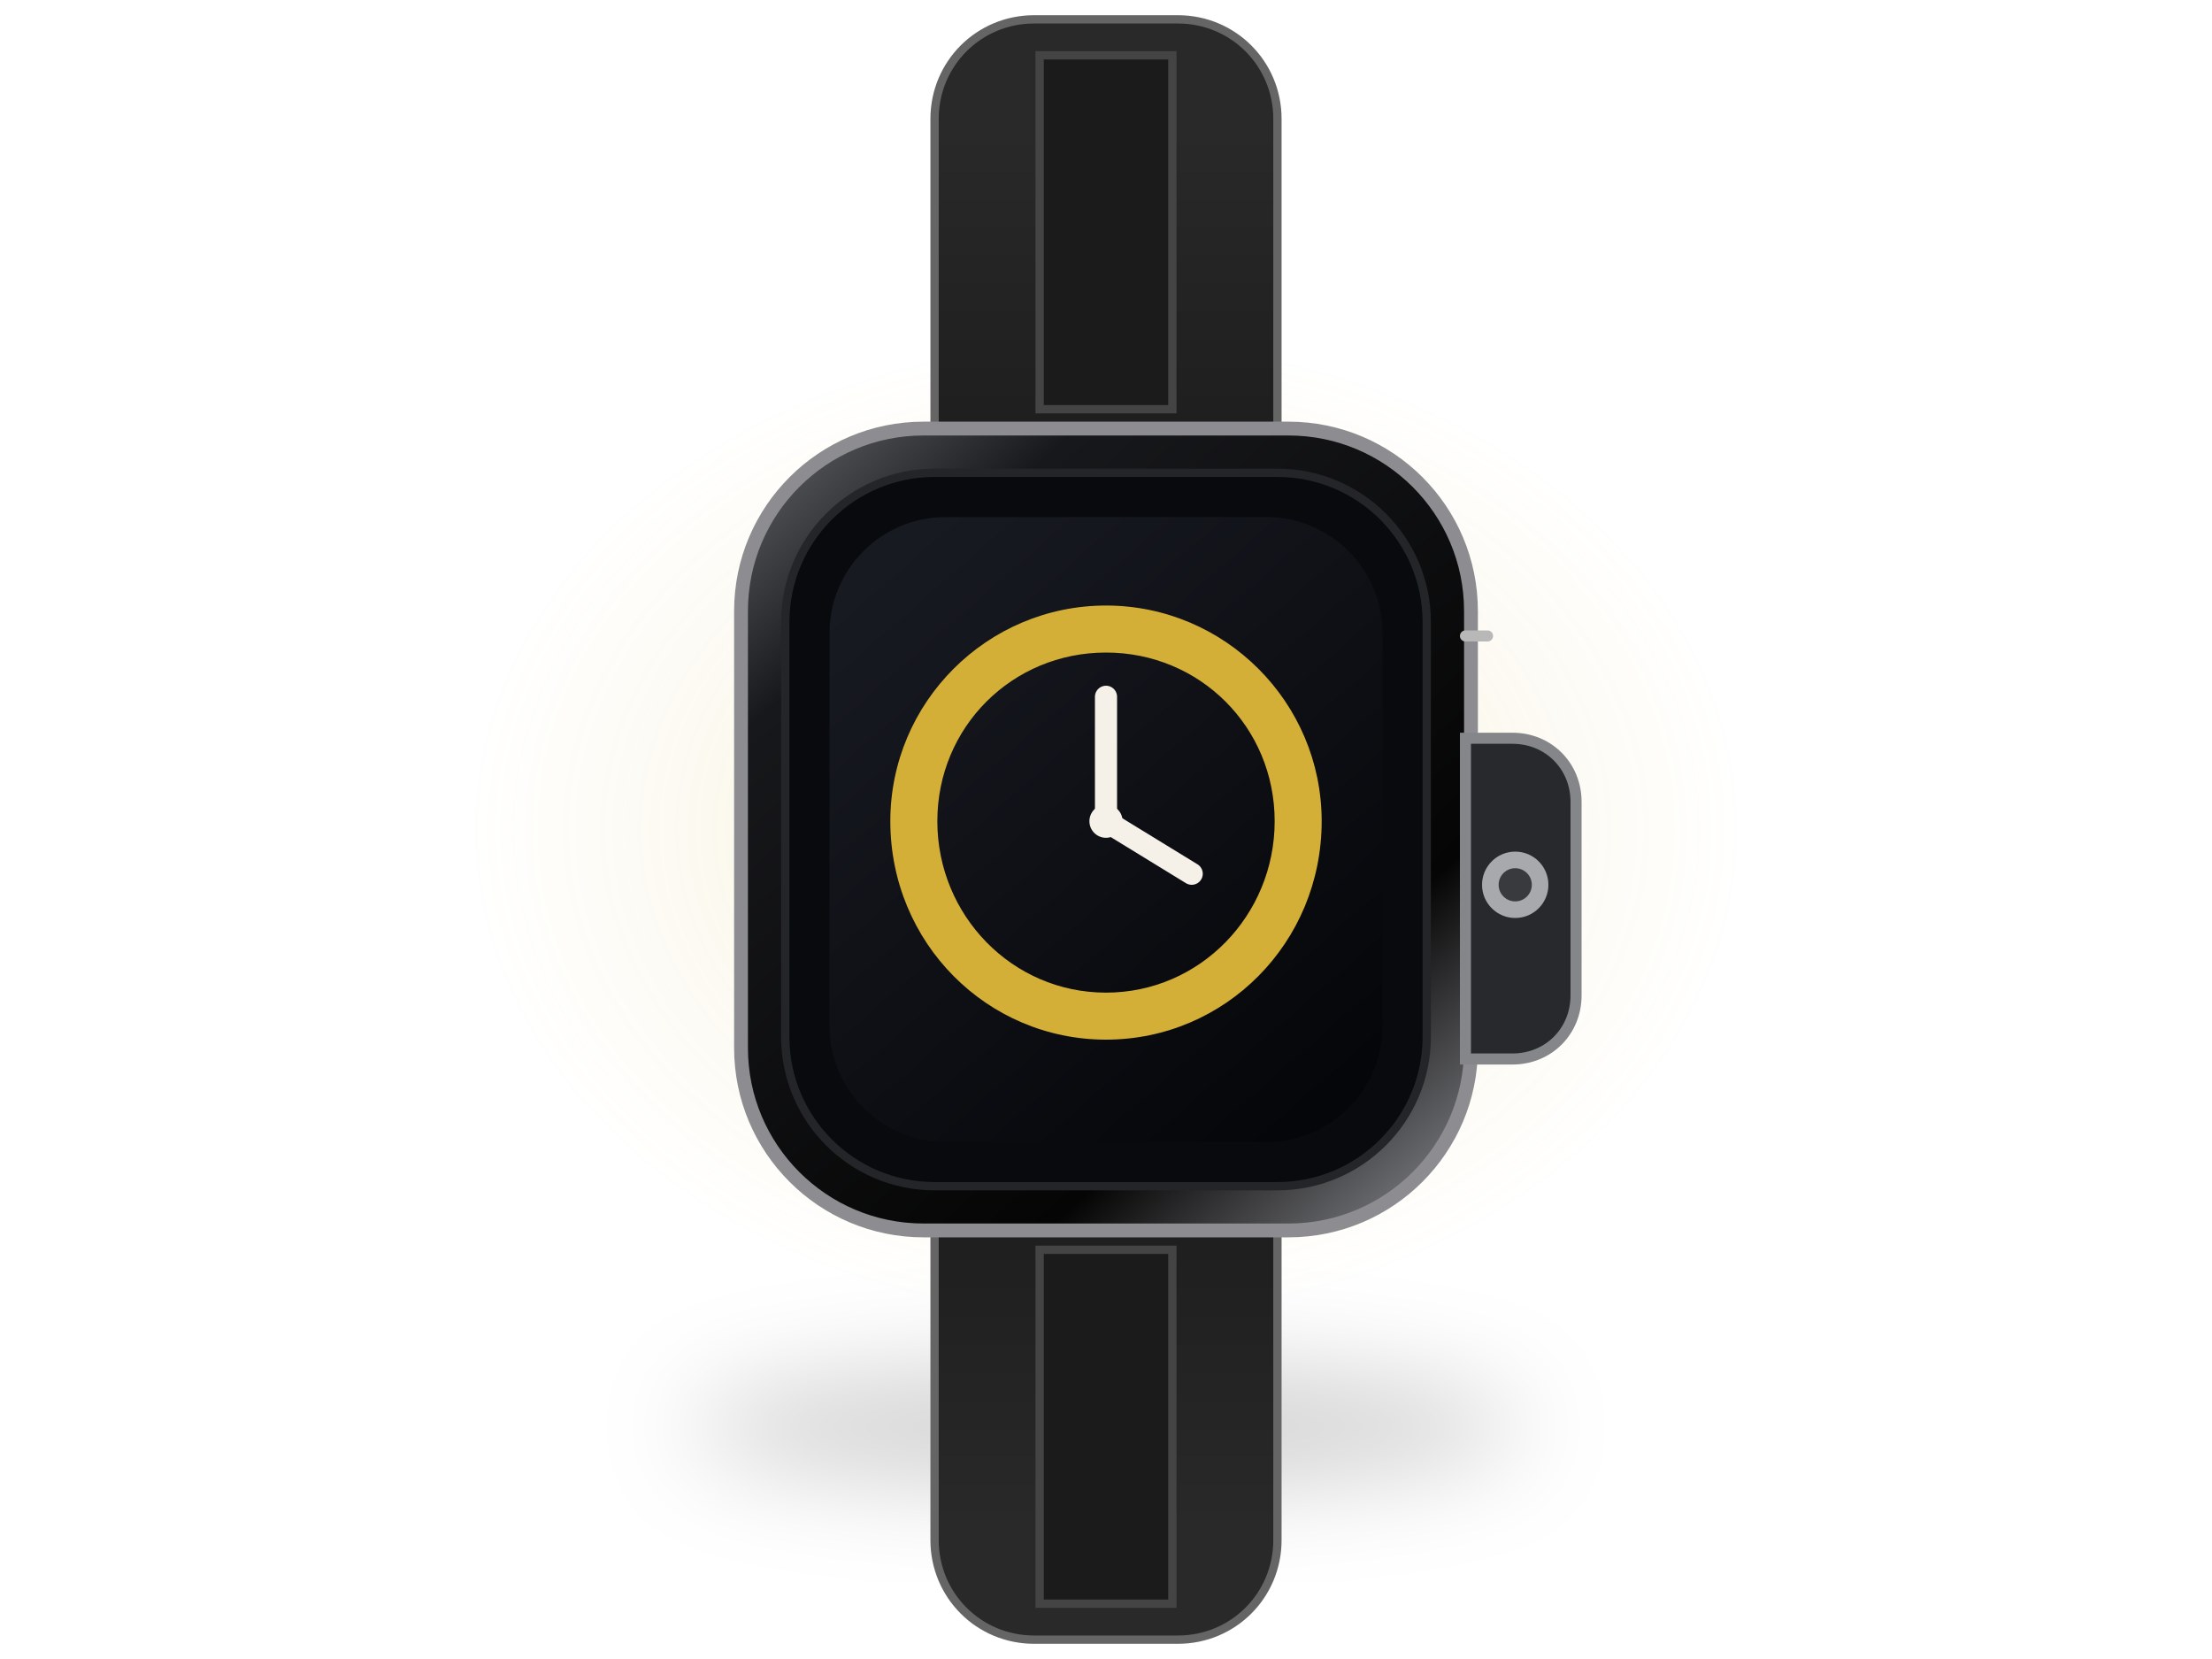
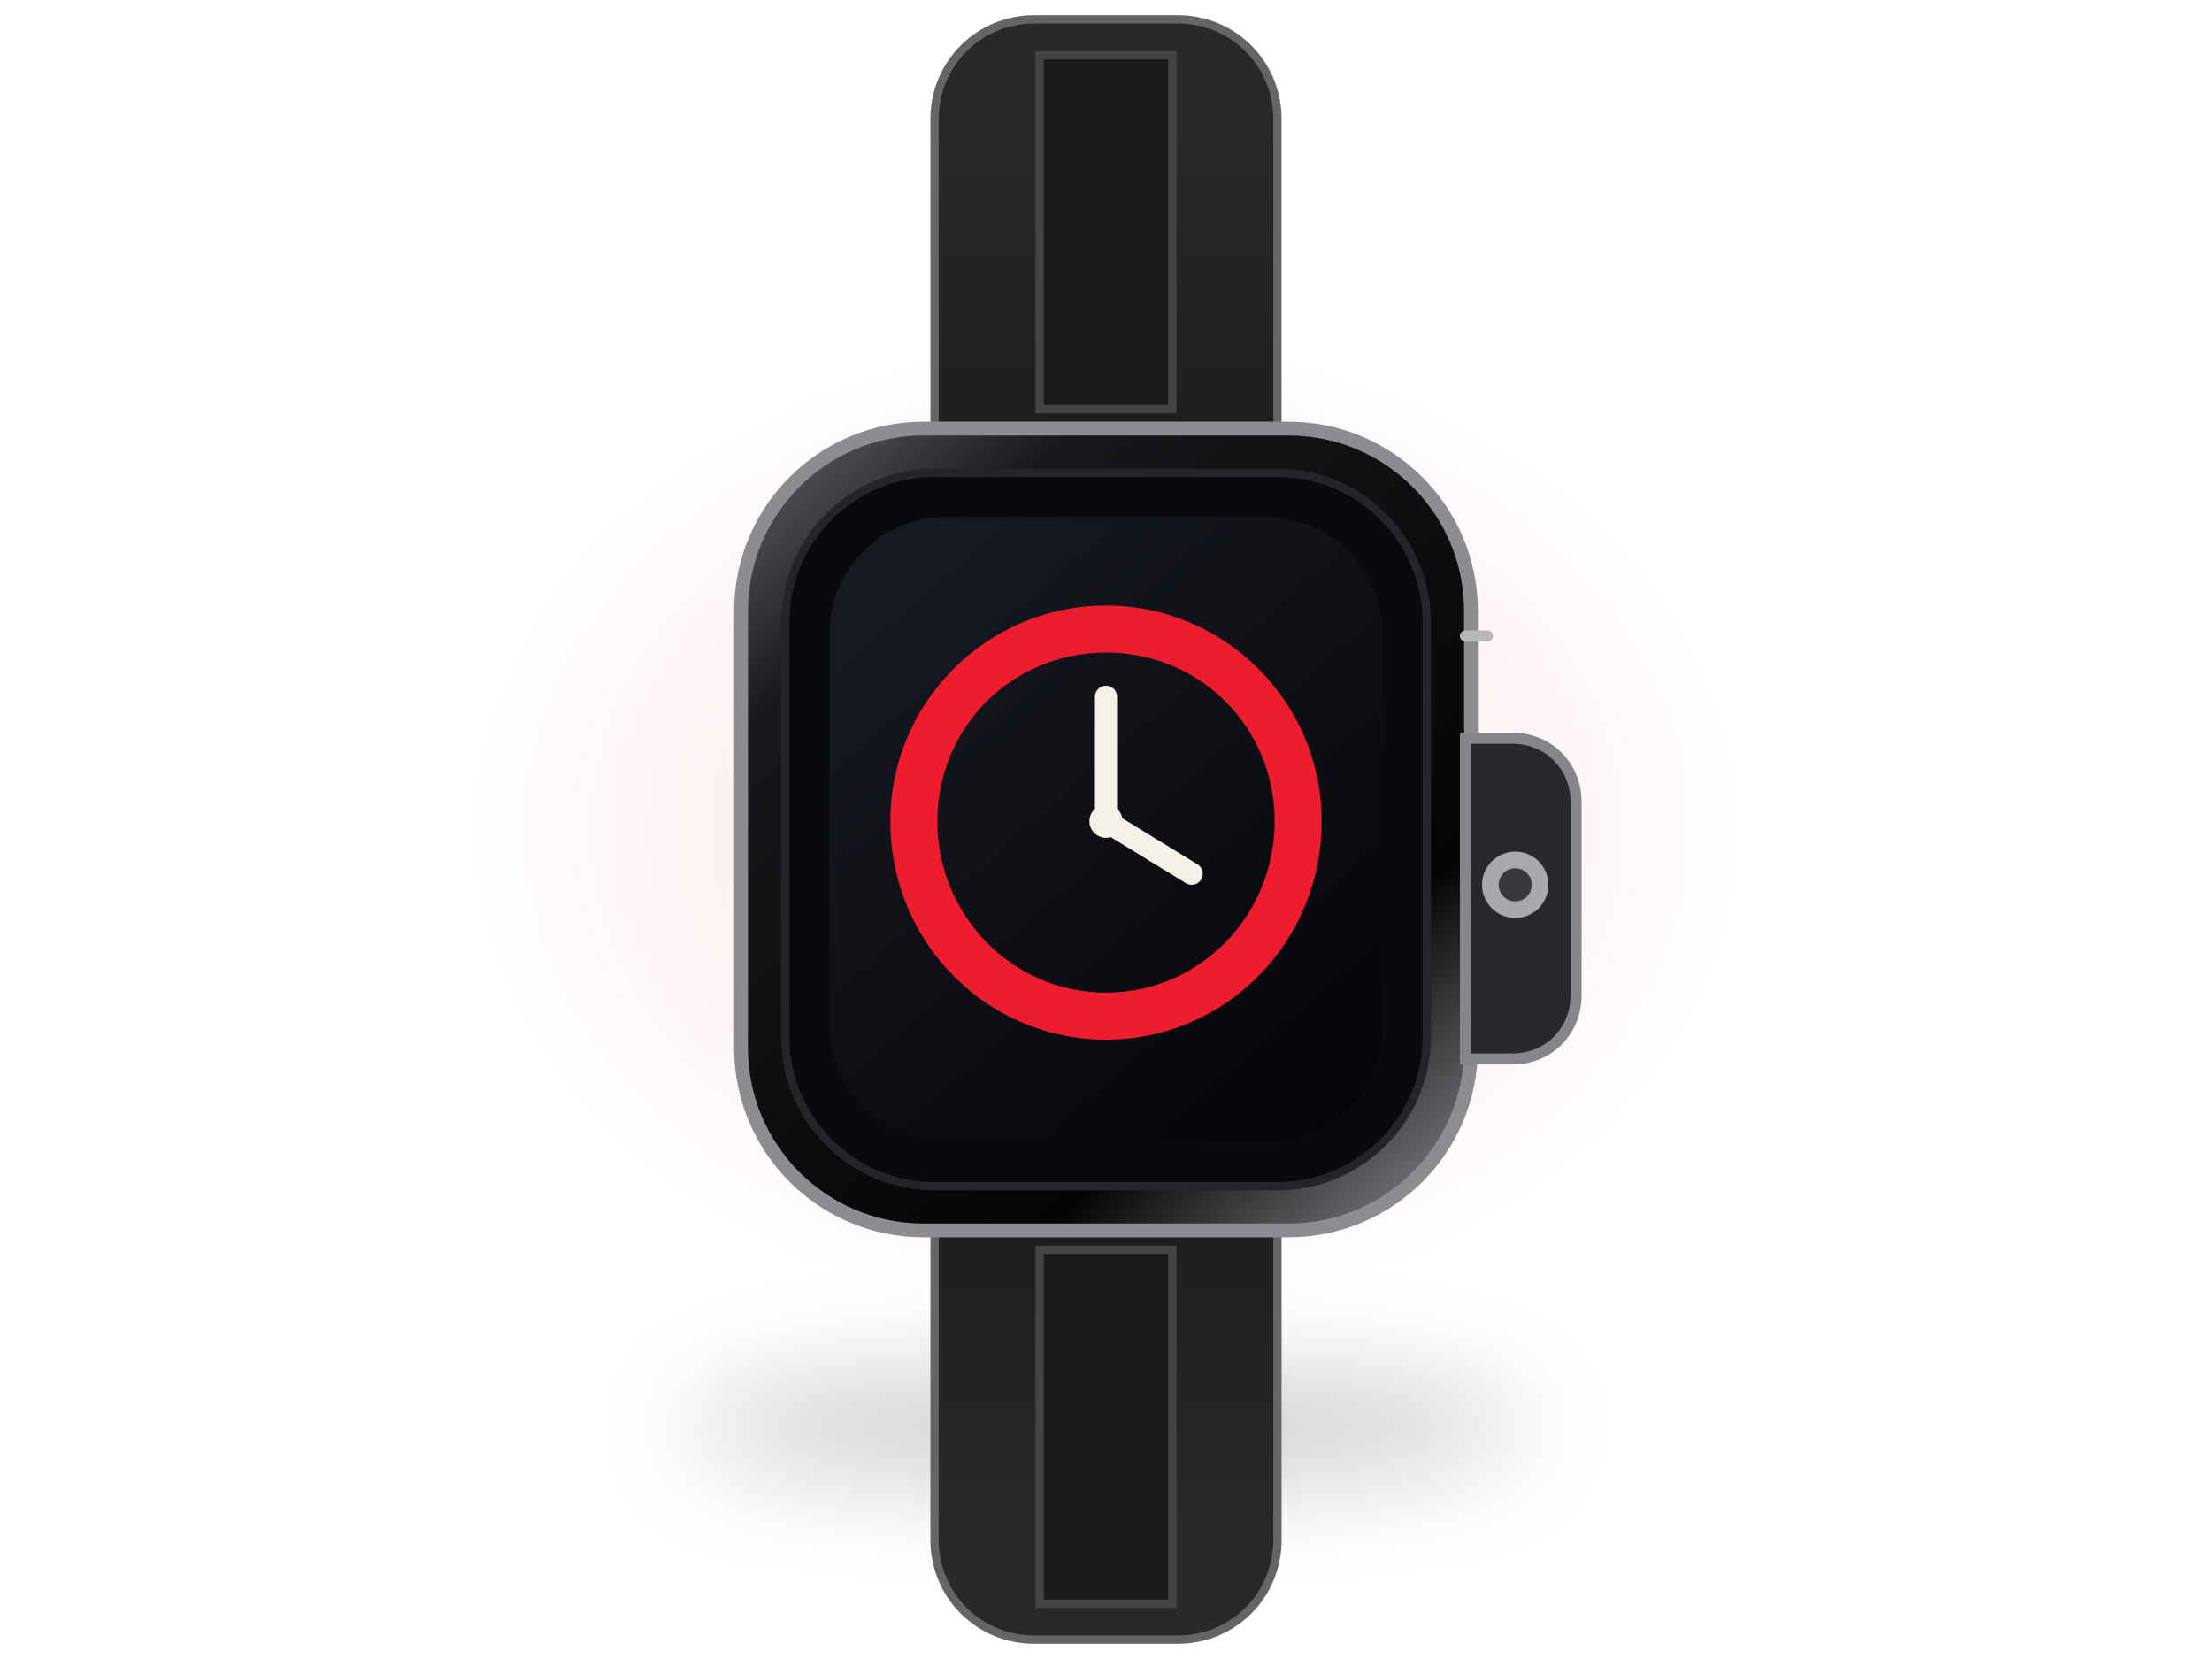
<svg xmlns="http://www.w3.org/2000/svg" viewBox="0 0 800 600" fill="none">
  <defs>
    <linearGradient id="band" x1="400" y1="47" x2="400" y2="552" gradientUnits="userSpaceOnUse">
      <stop stop-color="#292929" />
      <stop offset=".5" stop-color="#101010" />
      <stop offset="1" stop-color="#292929" />
    </linearGradient>
    <linearGradient id="case" x1="280" y1="168" x2="520" y2="432" gradientUnits="userSpaceOnUse">
      <stop stop-color="#55565A" />
      <stop offset=".18" stop-color="#17181B" />
      <stop offset=".76" stop-color="#050505" />
      <stop offset="1" stop-color="#77787C" />
    </linearGradient>
    <linearGradient id="screen" x1="317" y1="205" x2="483" y2="395" gradientUnits="userSpaceOnUse">
      <stop stop-color="#181A22" />
      <stop offset="1" stop-color="#050609" />
    </linearGradient>
    <radialGradient id="glow" cx="0" cy="0" r="1" gradientTransform="matrix(0 178 -230 0 400 300)" gradientUnits="userSpaceOnUse">
-       <stop stop-color="#D4AF37" stop-opacity=".2" />
-       <stop offset="1" stop-color="#D4AF37" stop-opacity="0" />
+       <stop stop-color="#ed1c2e" stop-opacity=".16" />
+       <stop offset="1" stop-color="#ed1c2e" stop-opacity="0" />
    </radialGradient>
    <filter id="shadow" x="190" y="28" width="420" height="544" color-interpolation-filters="sRGB" filterUnits="userSpaceOnUse">
      <feGaussianBlur stdDeviation="18" />
    </filter>
  </defs>
  <path fill="url(#glow)" d="M0 0h800v600H0z" />
  <ellipse cx="400" cy="516" fill="#000" opacity=".18" rx="151" ry="22" filter="url(#shadow)" />
  <path d="M338 43c0-20 16-36 36-36h52c20 0 36 16 36 36v144H338V43ZM338 413h124v144c0 20-16 36-36 36h-52c-20 0-36-16-36-36V413Z" fill="url(#band)" stroke="#656565" stroke-width="3" />
  <path d="M376 20h48v128h-48zM376 452h48v128h-48z" fill="#1b1b1b" stroke="#444" stroke-width="3" />
  <rect x="268" y="155" width="264" height="290" rx="66" fill="url(#case)" stroke="#8D8D91" stroke-width="5" />
  <rect x="284" y="171" width="232" height="258" rx="54" fill="#090A0D" stroke="#242529" stroke-width="3" />
  <rect x="300" y="187" width="200" height="226" rx="42" fill="url(#screen)" />
-   <path d="M400 219c-43 0-78 35-78 78 0 44 35 79 78 79s78-35 78-79c0-43-35-78-78-78Zm0 17c34 0 61 27 61 61s-27 62-61 62-61-28-61-62 27-61 61-61Z" fill="#D4AF37" />
+   <path d="M400 219c-43 0-78 35-78 78 0 44 35 79 78 79s78-35 78-79c0-43-35-78-78-78Zm0 17c34 0 61 27 61 61s-27 62-61 62-61-28-61-62 27-61 61-61Z" fill="#ed1c2e" />
  <path d="M400 252v45l31 19" stroke="#F5F1E8" stroke-linecap="round" stroke-linejoin="round" stroke-width="8" />
  <circle cx="400" cy="297" r="6" fill="#F5F1E8" />
  <path d="M530 267h17c13 0 23 10 23 23v70c0 13-10 23-23 23h-17V267Z" fill="#28292C" stroke="#85868A" stroke-width="4" />
  <circle cx="548" cy="320" r="12" fill="#A8A9AD" />
  <circle cx="548" cy="320" r="6" fill="#393A3E" />
  <path d="M530 230h8" stroke="#B8B8B9" stroke-linecap="round" stroke-width="4" />
</svg>
